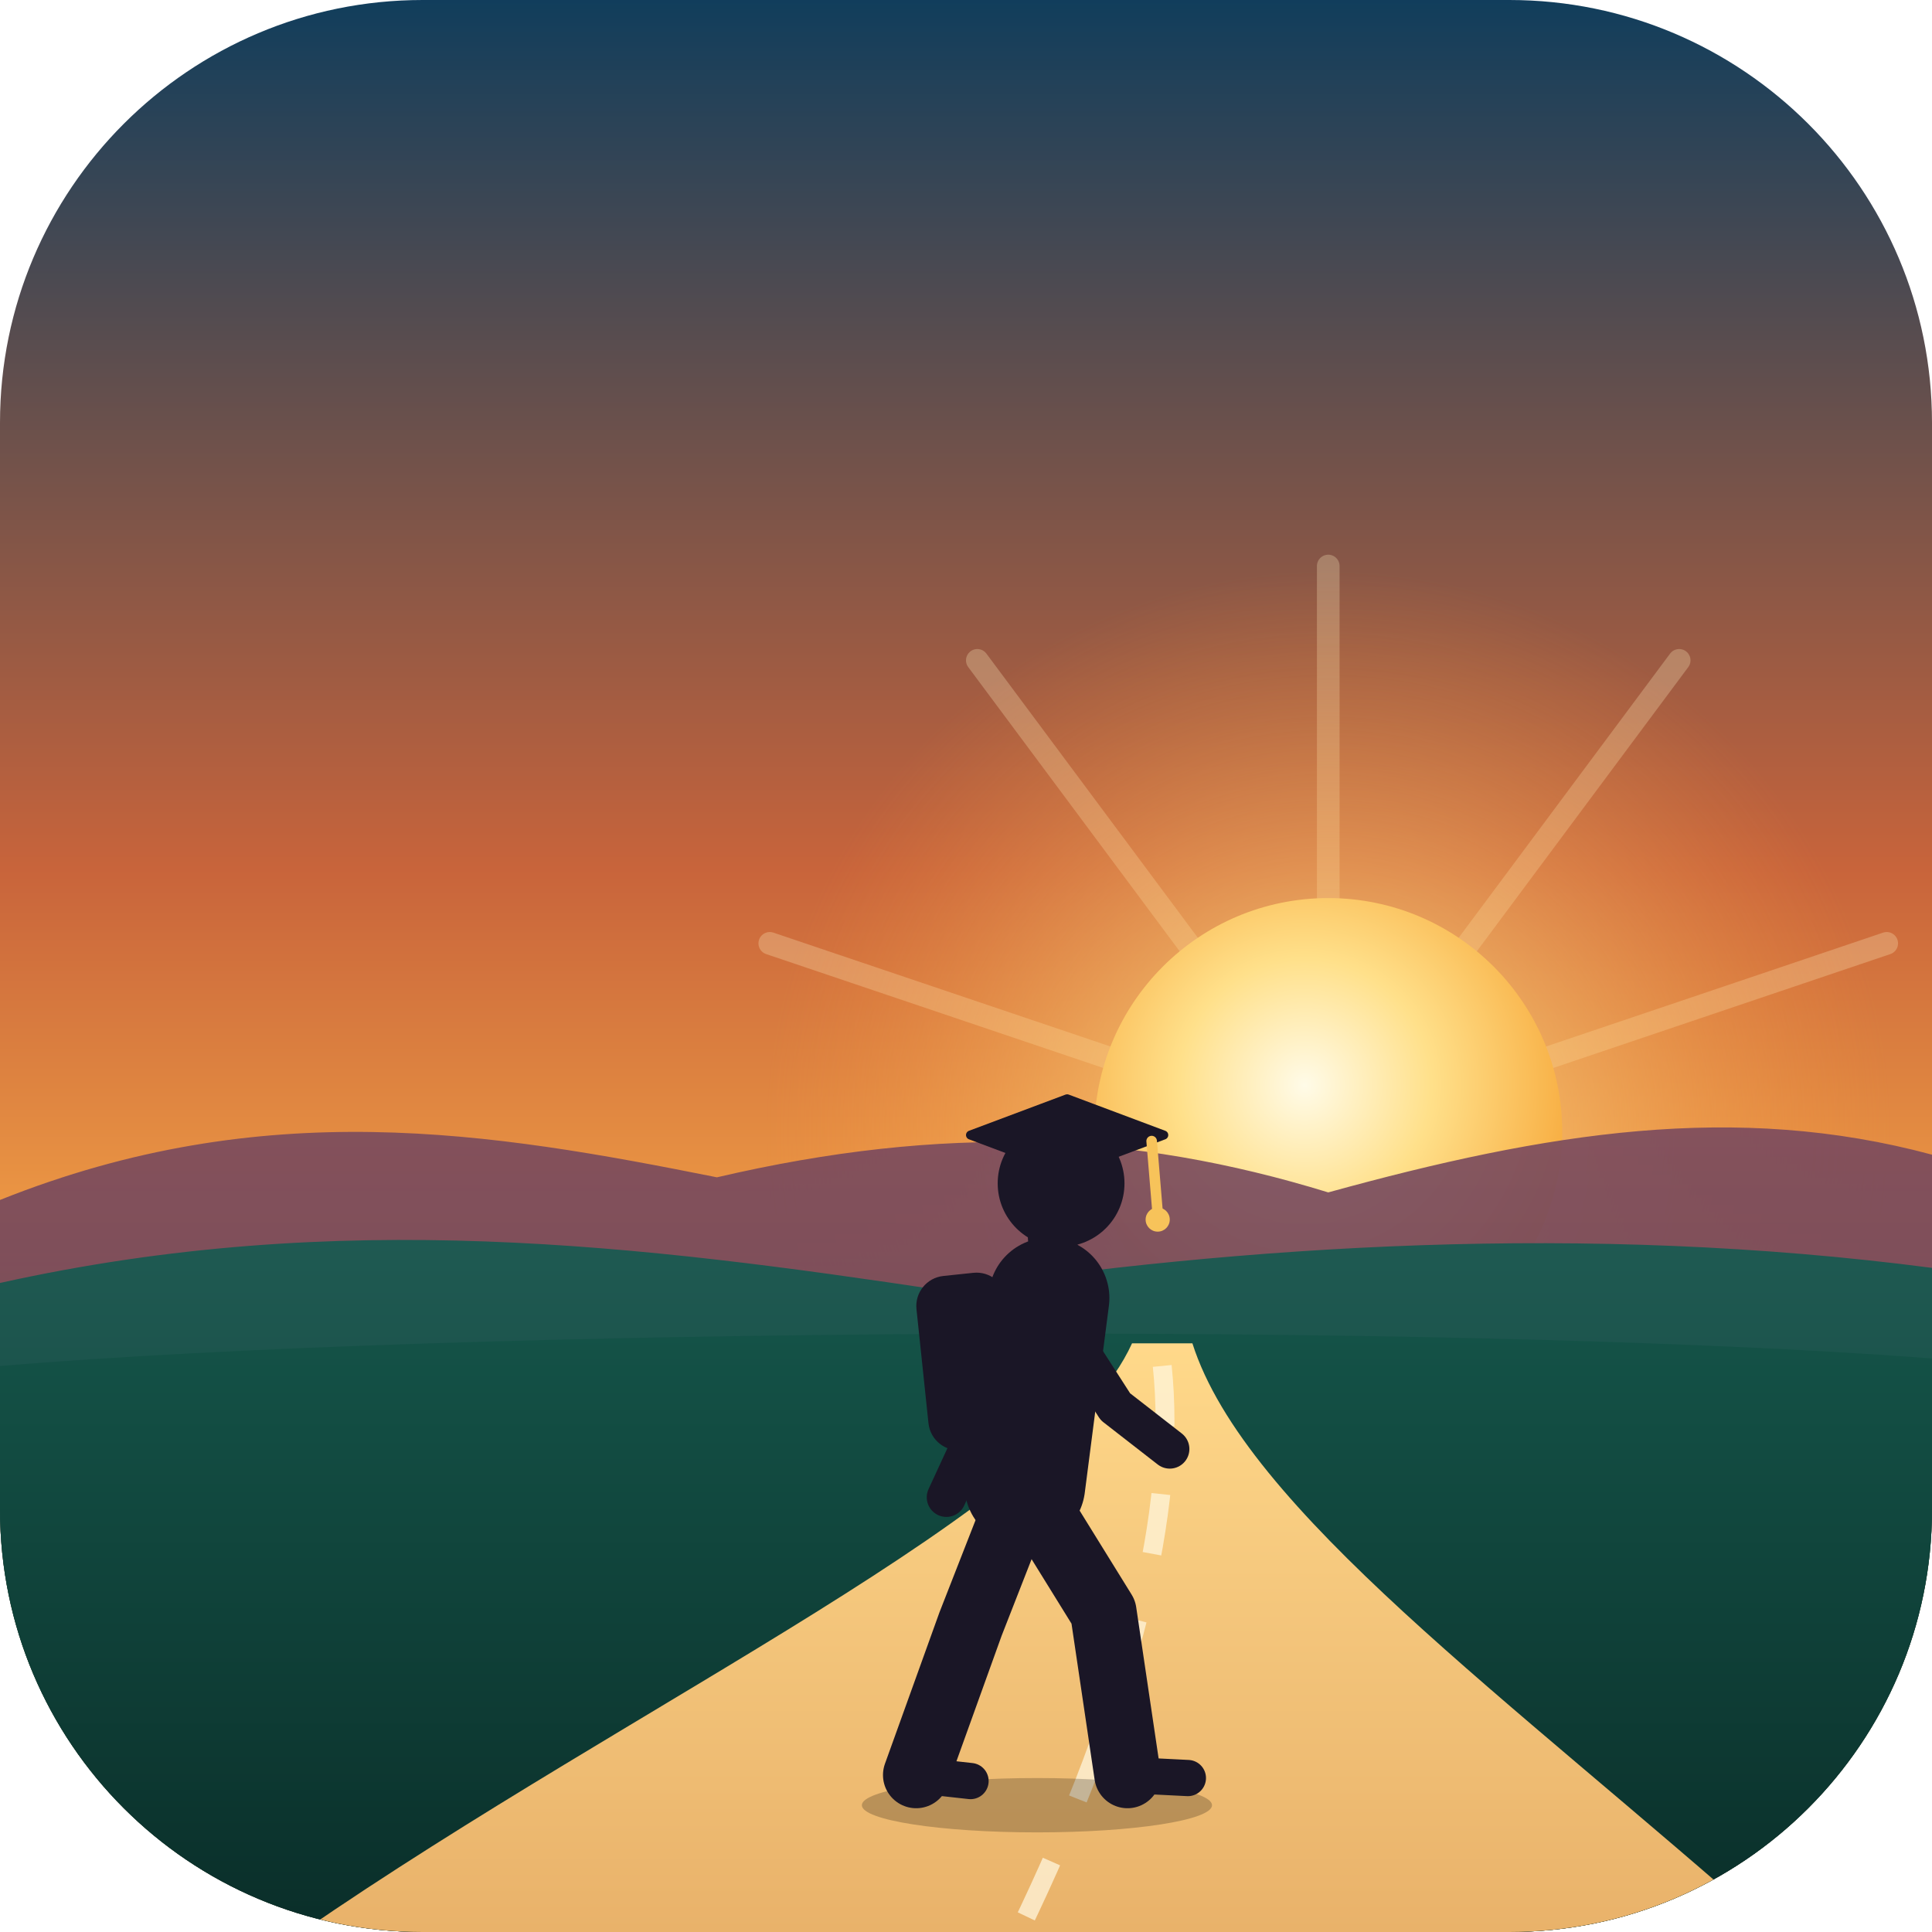
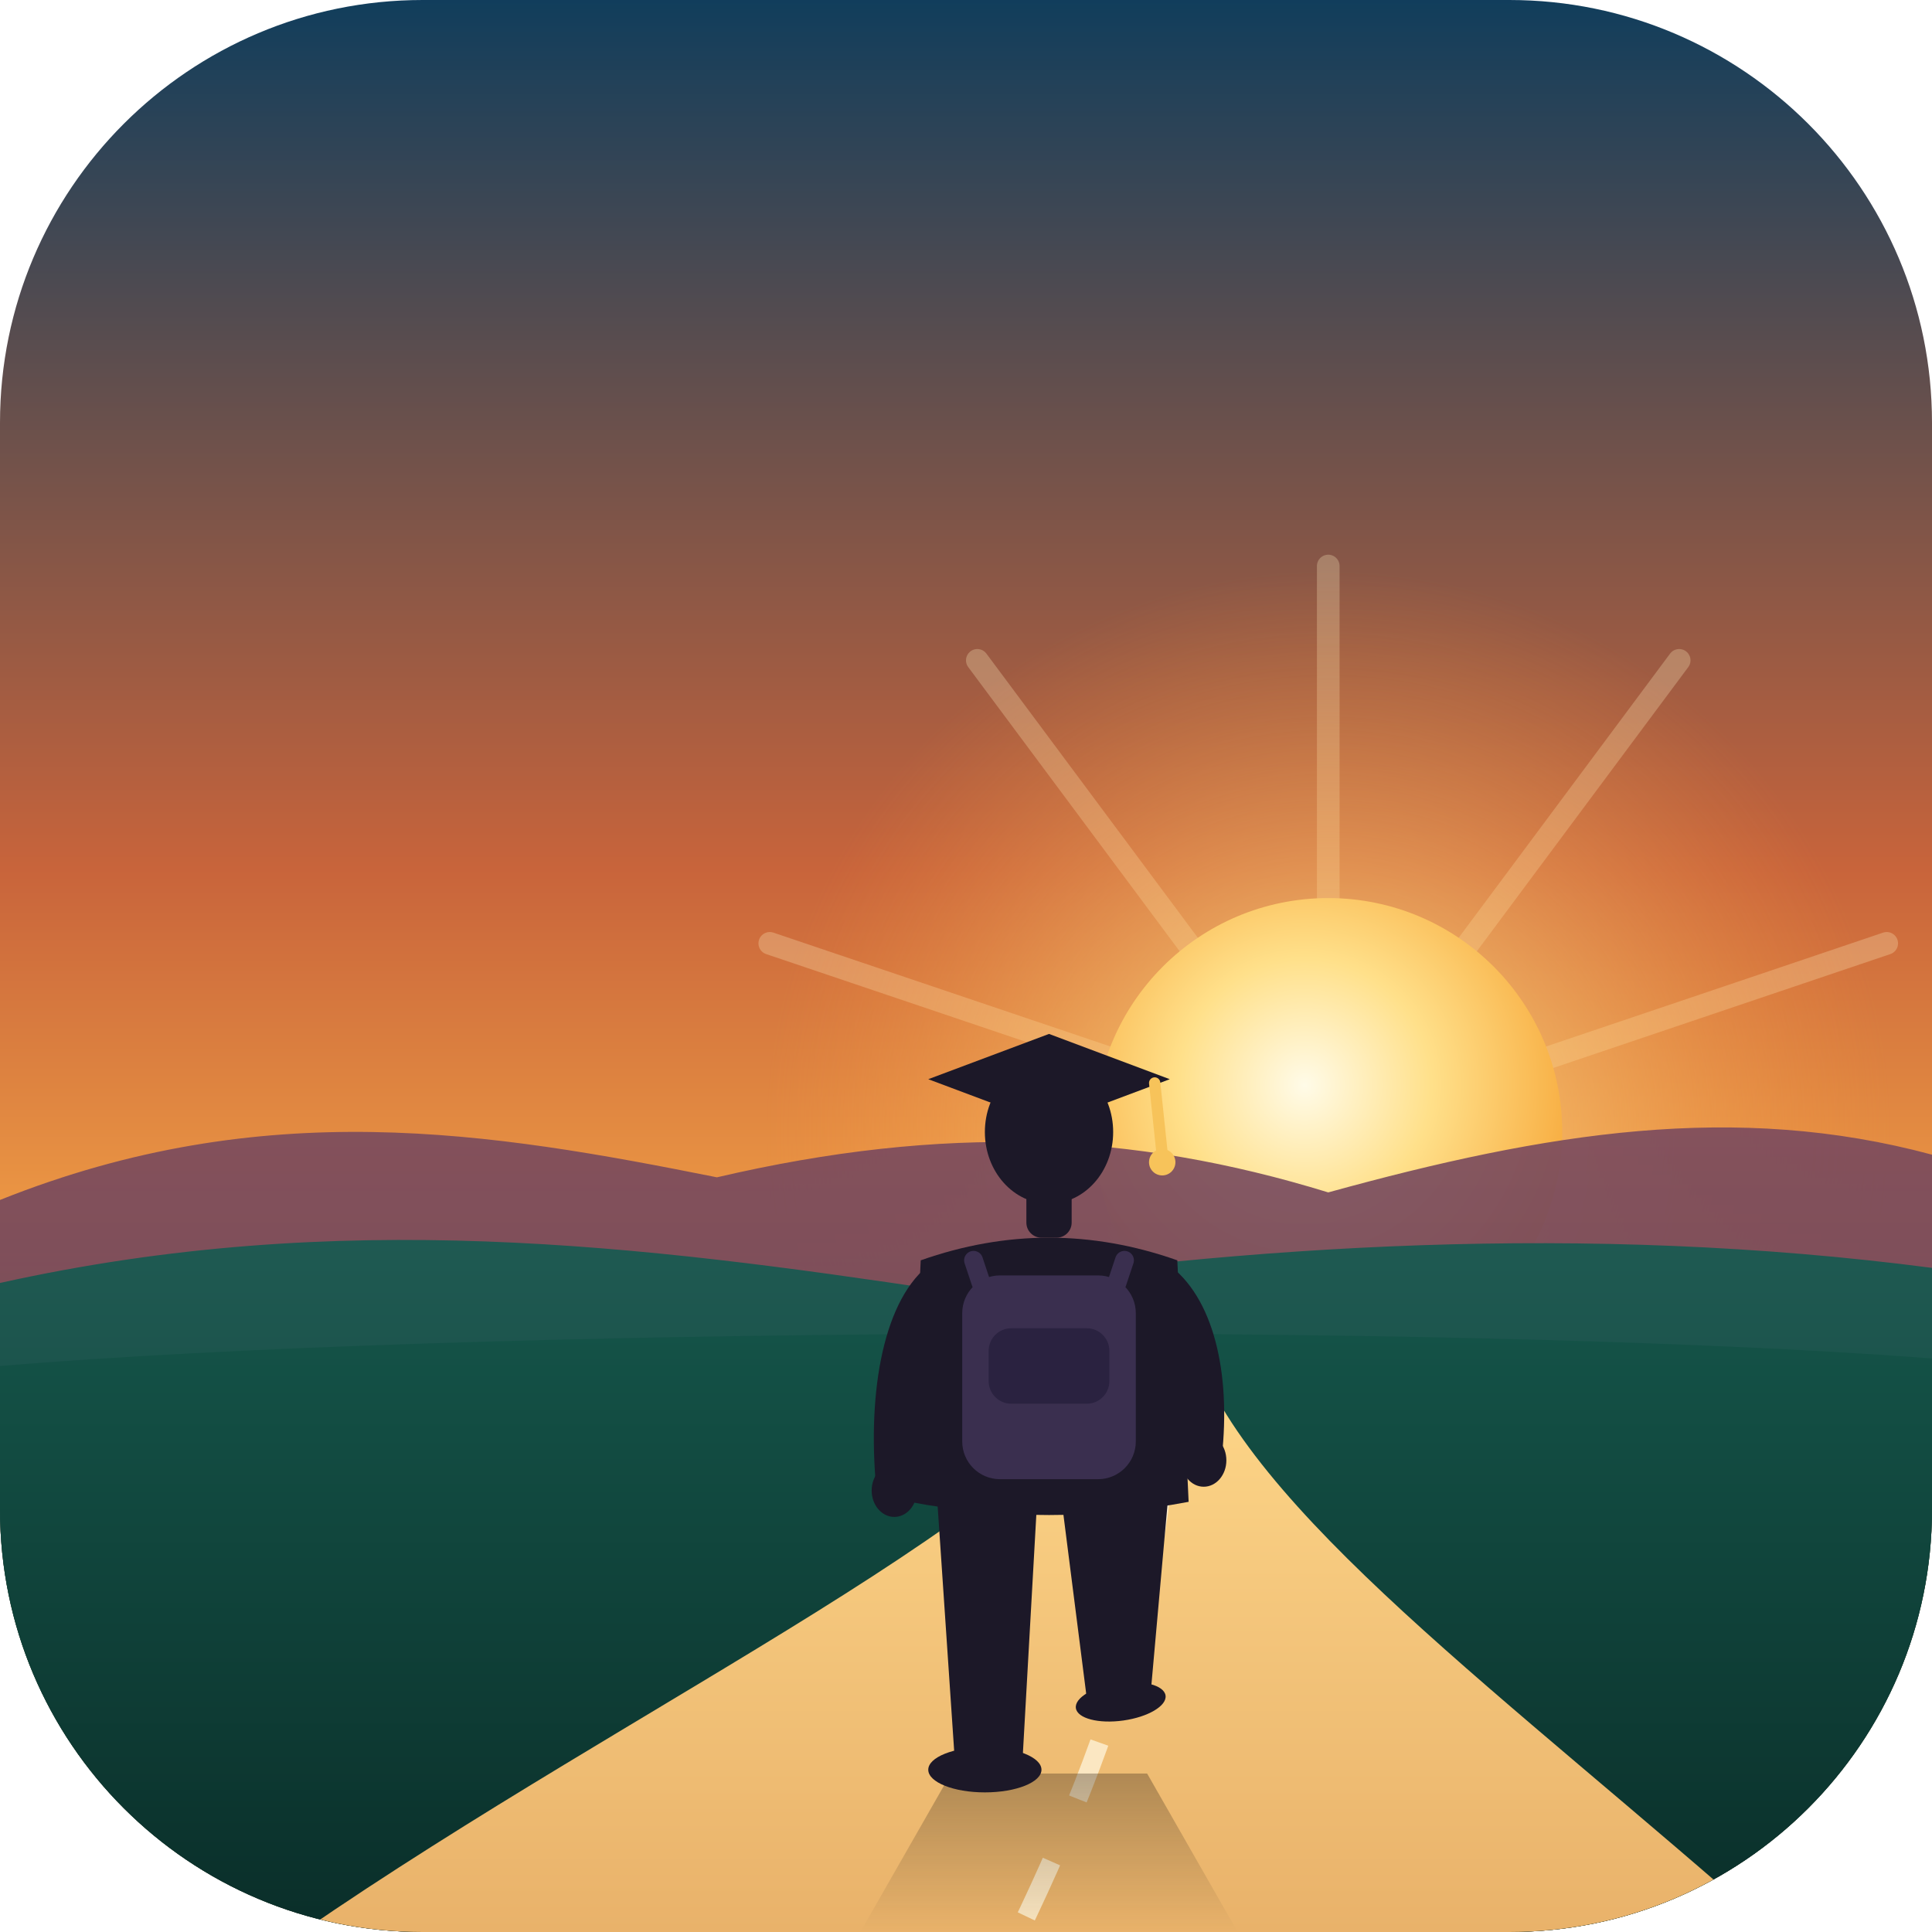
<svg xmlns="http://www.w3.org/2000/svg" viewBox="0 0 512 512" role="img" aria-label="MargDisha">
  <defs>
    <linearGradient id="sky" x1="0" y1="0" x2="0" y2="1">
      <stop offset="0" stop-color="#0f3d5c" />
      <stop offset=".45" stop-color="#c8643b" />
      <stop offset=".68" stop-color="#f6a646" />
      <stop offset=".72" stop-color="#ffd98a" />
    </linearGradient>
    <radialGradient id="glow" cx=".5" cy=".5" r=".5">
      <stop offset="0" stop-color="#fff3c4" stop-opacity=".95" />
      <stop offset=".35" stop-color="#ffd47a" stop-opacity=".55" />
      <stop offset="1" stop-color="#ff9a3c" stop-opacity="0" />
    </radialGradient>
    <radialGradient id="sun" cx=".45" cy=".4" r=".6">
      <stop offset="0" stop-color="#fffbe8" />
      <stop offset=".45" stop-color="#ffe08a" />
      <stop offset="1" stop-color="#f7a93b" />
    </radialGradient>
    <linearGradient id="hill1" x1="0" y1="0" x2="0" y2="1">
      <stop offset="0" stop-color="#7a4a5e" />
      <stop offset="1" stop-color="#4b3550" />
    </linearGradient>
    <linearGradient id="hill2" x1="0" y1="0" x2="0" y2="1">
      <stop offset="0" stop-color="#1f5a52" />
      <stop offset="1" stop-color="#0f3a35" />
    </linearGradient>
    <linearGradient id="ground" x1="0" y1="0" x2="0" y2="1">
      <stop offset="0" stop-color="#145247" />
      <stop offset="1" stop-color="#0a2e29" />
    </linearGradient>
    <linearGradient id="road" x1="0" y1="0" x2="0" y2="1">
      <stop offset="0" stop-color="#ffd98a" />
      <stop offset=".5" stop-color="#f3c47a" />
      <stop offset="1" stop-color="#e9b26a" />
    </linearGradient>
+     <linearGradient id="shadow" x1="0" y1="0" x2="0" y2="1">
+       <stop offset="0" stop-color="#3b2a1a" stop-opacity=".35" />
+       <stop offset="1" stop-color="#3b2a1a" stop-opacity="0" />
+     </linearGradient>
    <clipPath id="tile">
      <rect width="512" height="512" rx="112" />
    </clipPath>
  </defs>
  <g clip-path="url(#tile)">
    <rect width="512" height="512" fill="url(#sky)" />
    <g stroke="#fff1c2" stroke-opacity=".28" stroke-width="6" stroke-linecap="round">
      <path d="M352 300 L 352 150 M352 300 L 445 175 M352 300 L 259 175 M352 300 L 500 250 M352 300 L 204 250" />
    </g>
    <circle cx="352" cy="300" r="150" fill="url(#glow)" />
    <circle cx="352" cy="300" r="62" fill="url(#sun)" />
    <path d="M0 318 C 70 290, 130 300, 190 312 C 250 298, 300 300, 352 316 C 410 300, 460 292, 512 306 L 512 512 L 0 512 Z" fill="url(#hill1)" opacity=".9" />
    <path d="M0 340 C 90 320, 170 330, 250 342 C 330 330, 420 324, 512 336 L 512 512 L 0 512 Z" fill="url(#hill2)" />
    <path d="M0 362 C 120 352, 380 350, 512 360 L 512 512 L 0 512 Z" fill="url(#ground)" />
    <path d="M300 356 L 316 356 C 330 400, 400 450, 470 512 L 80 512 C 170 450, 280 400, 300 356 Z" fill="url(#road)" />
    <path d="M308 362 C 312 400, 300 450, 270 512" stroke="#fff6dc" stroke-width="5" stroke-dasharray="16 18" fill="none" opacity=".75" />
-     <g transform="translate(86 112) scale(.8)" fill="#1a1626" stroke="#1a1626" stroke-linecap="round" stroke-linejoin="round">
-       <ellipse cx="236" cy="458" rx="58" ry="9" fill="#000" stroke="none" opacity=".22" />
-       <path d="M232 352 L 214 398 L 196 448" fill="none" stroke-width="22" />
-       <path d="M196 448 L 214 450" fill="none" stroke-width="12" />
-       <path d="M232 352 L 258 394 L 266 448" fill="none" stroke-width="22" />
-       <path d="M266 448 L 286 449" fill="none" stroke-width="12" />
-       <path d="M240 290 L 232 352" fill="none" stroke-width="40" />
-       <path d="M238 296 L 218 330 L 206 356" fill="none" stroke-width="13" />
-       <path d="M244 298 L 262 326 L 280 340" fill="none" stroke-width="13" />
-       <rect x="198" y="282" width="30" height="58" rx="10" transform="rotate(-6 213 311)" stroke="none" />
-       <path d="M241 270 L 243 283" fill="none" stroke-width="16" />
-       <circle cx="244" cy="252" r="21" stroke="none" />
-       <path d="M214 236 L 246 224 L 278 236 L 246 248 Z" stroke-width="3" />
-       <path d="M230 240 L 232 252 L 262 252 L 262 240" stroke="none" />
-       <path d="M274 238 L 276 262" fill="none" stroke="#f7c35a" stroke-width="3.5" />
-       <circle cx="276" cy="264" r="4" fill="#f7c35a" stroke="none" />
+     <g transform="translate(22 0)">
+       <path d="M230 470 L 282 470 L 306 512 L 206 512 Z" fill="url(#shadow)" />
+       <g fill="#1c1828">
+         <path d="M226 392 L 253 395 L 249 466 L 231 466 Z" />
+         <path d="M259 395 L 288 392 L 283 448 L 266 450 Z" />
+         <ellipse cx="239" cy="469" rx="15" ry="6" />
+         <ellipse cx="275" cy="451" rx="12" ry="5" transform="rotate(-8 275 451)" />
+         <path d="M222 334 Q 256 322 290 334 L 293 398 Q 256 405 219 398 Z" />
+         <path d="M226 334 C 213 342, 208 366, 210 392 L 220 393 C 220 368, 225 352, 233 342 Z" />
+         <path d="M286 334 C 299 342, 304 362, 302 384 L 292 385 C 292 364, 288 350, 279 342 Z" />
+         <ellipse cx="215" cy="395" rx="6" ry="7" />
+         <ellipse cx="297" cy="387" rx="6" ry="7" />
+         <rect x="250" y="312" width="12" height="16" rx="4" />
+         <ellipse cx="256" cy="300" rx="17" ry="19" />
+       </g>
+       <rect x="233" y="338" width="46" height="54" rx="10" fill="#3a2f4f" />
+       <rect x="240" y="352" width="32" height="20" rx="6" fill="#2a2240" />
+       <path d="M238 340 L 236 334 M274 340 L 276 334" stroke="#3a2f4f" stroke-width="5" stroke-linecap="round" />
+       <g fill="#1c1828">
+         <ellipse cx="256" cy="290" rx="16" ry="6" />
+         <path d="M224 286 L 256 274 L 288 286 L 256 298 Z" />
+       </g>
+       <path d="M284 287 L 286 306" stroke="#f7c35a" stroke-width="3" stroke-linecap="round" />
+       <circle cx="286" cy="308" r="3.5" fill="#f7c35a" />
    </g>
  </g>
</svg>
